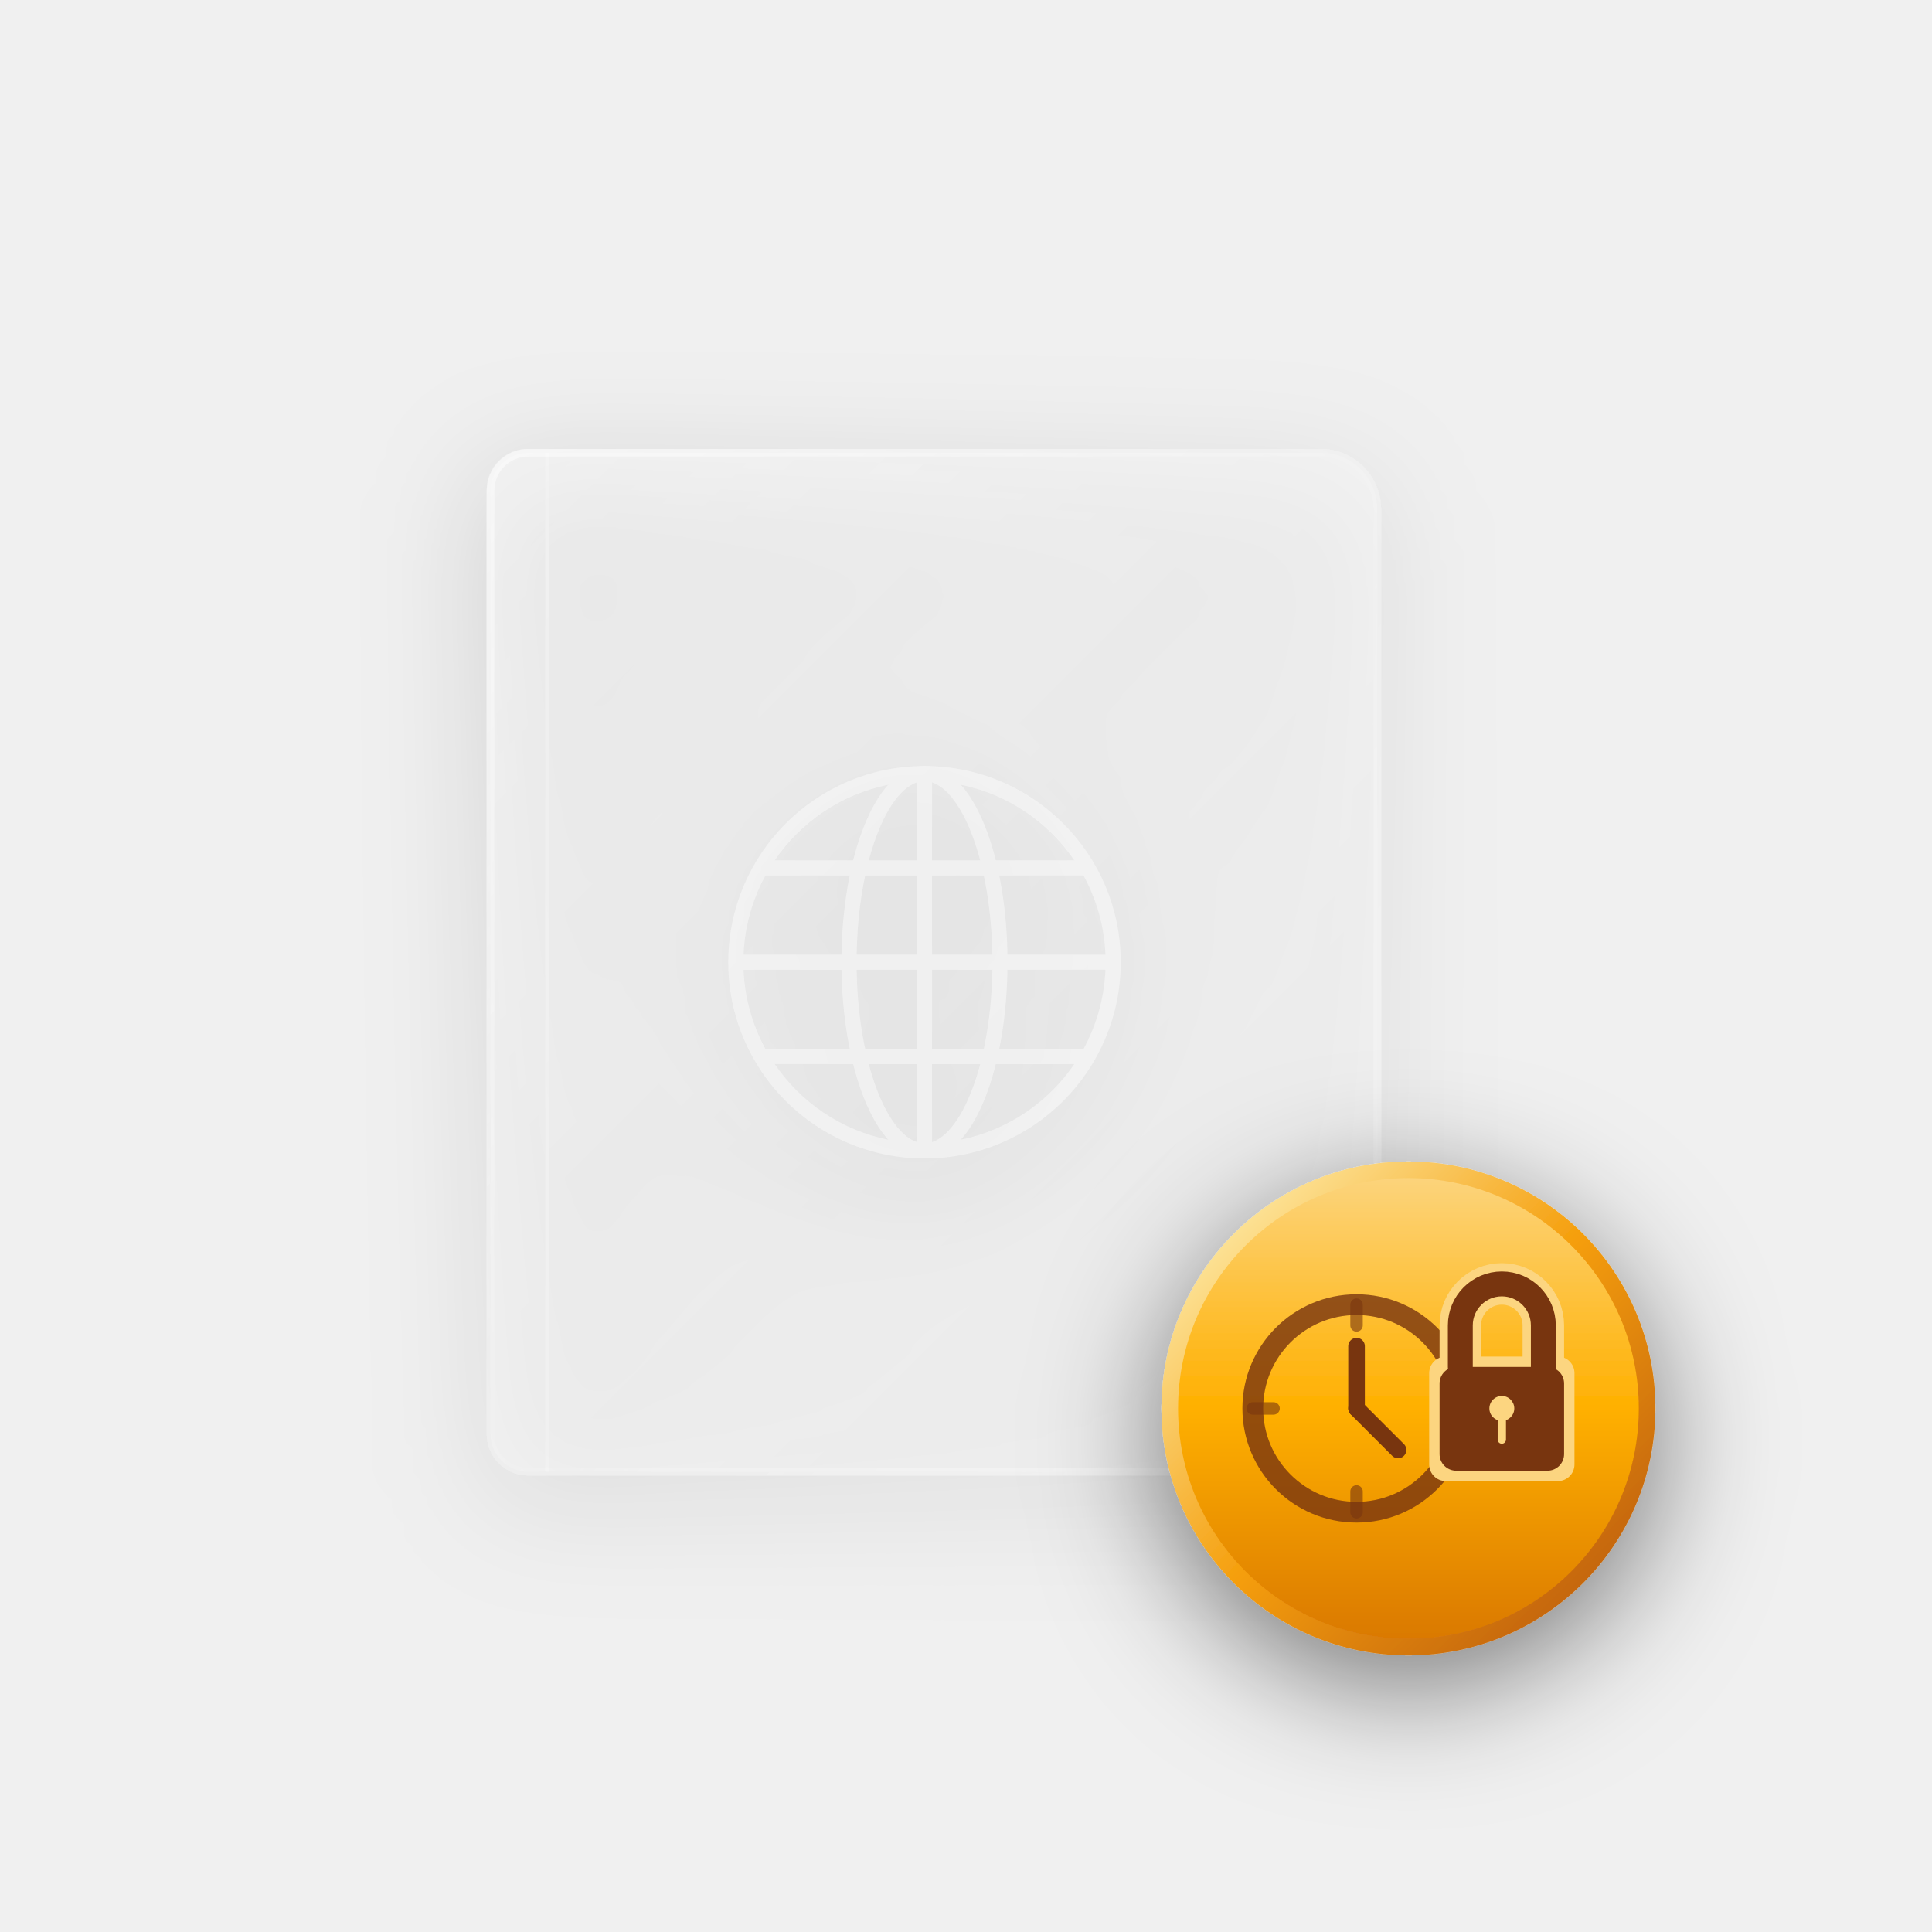
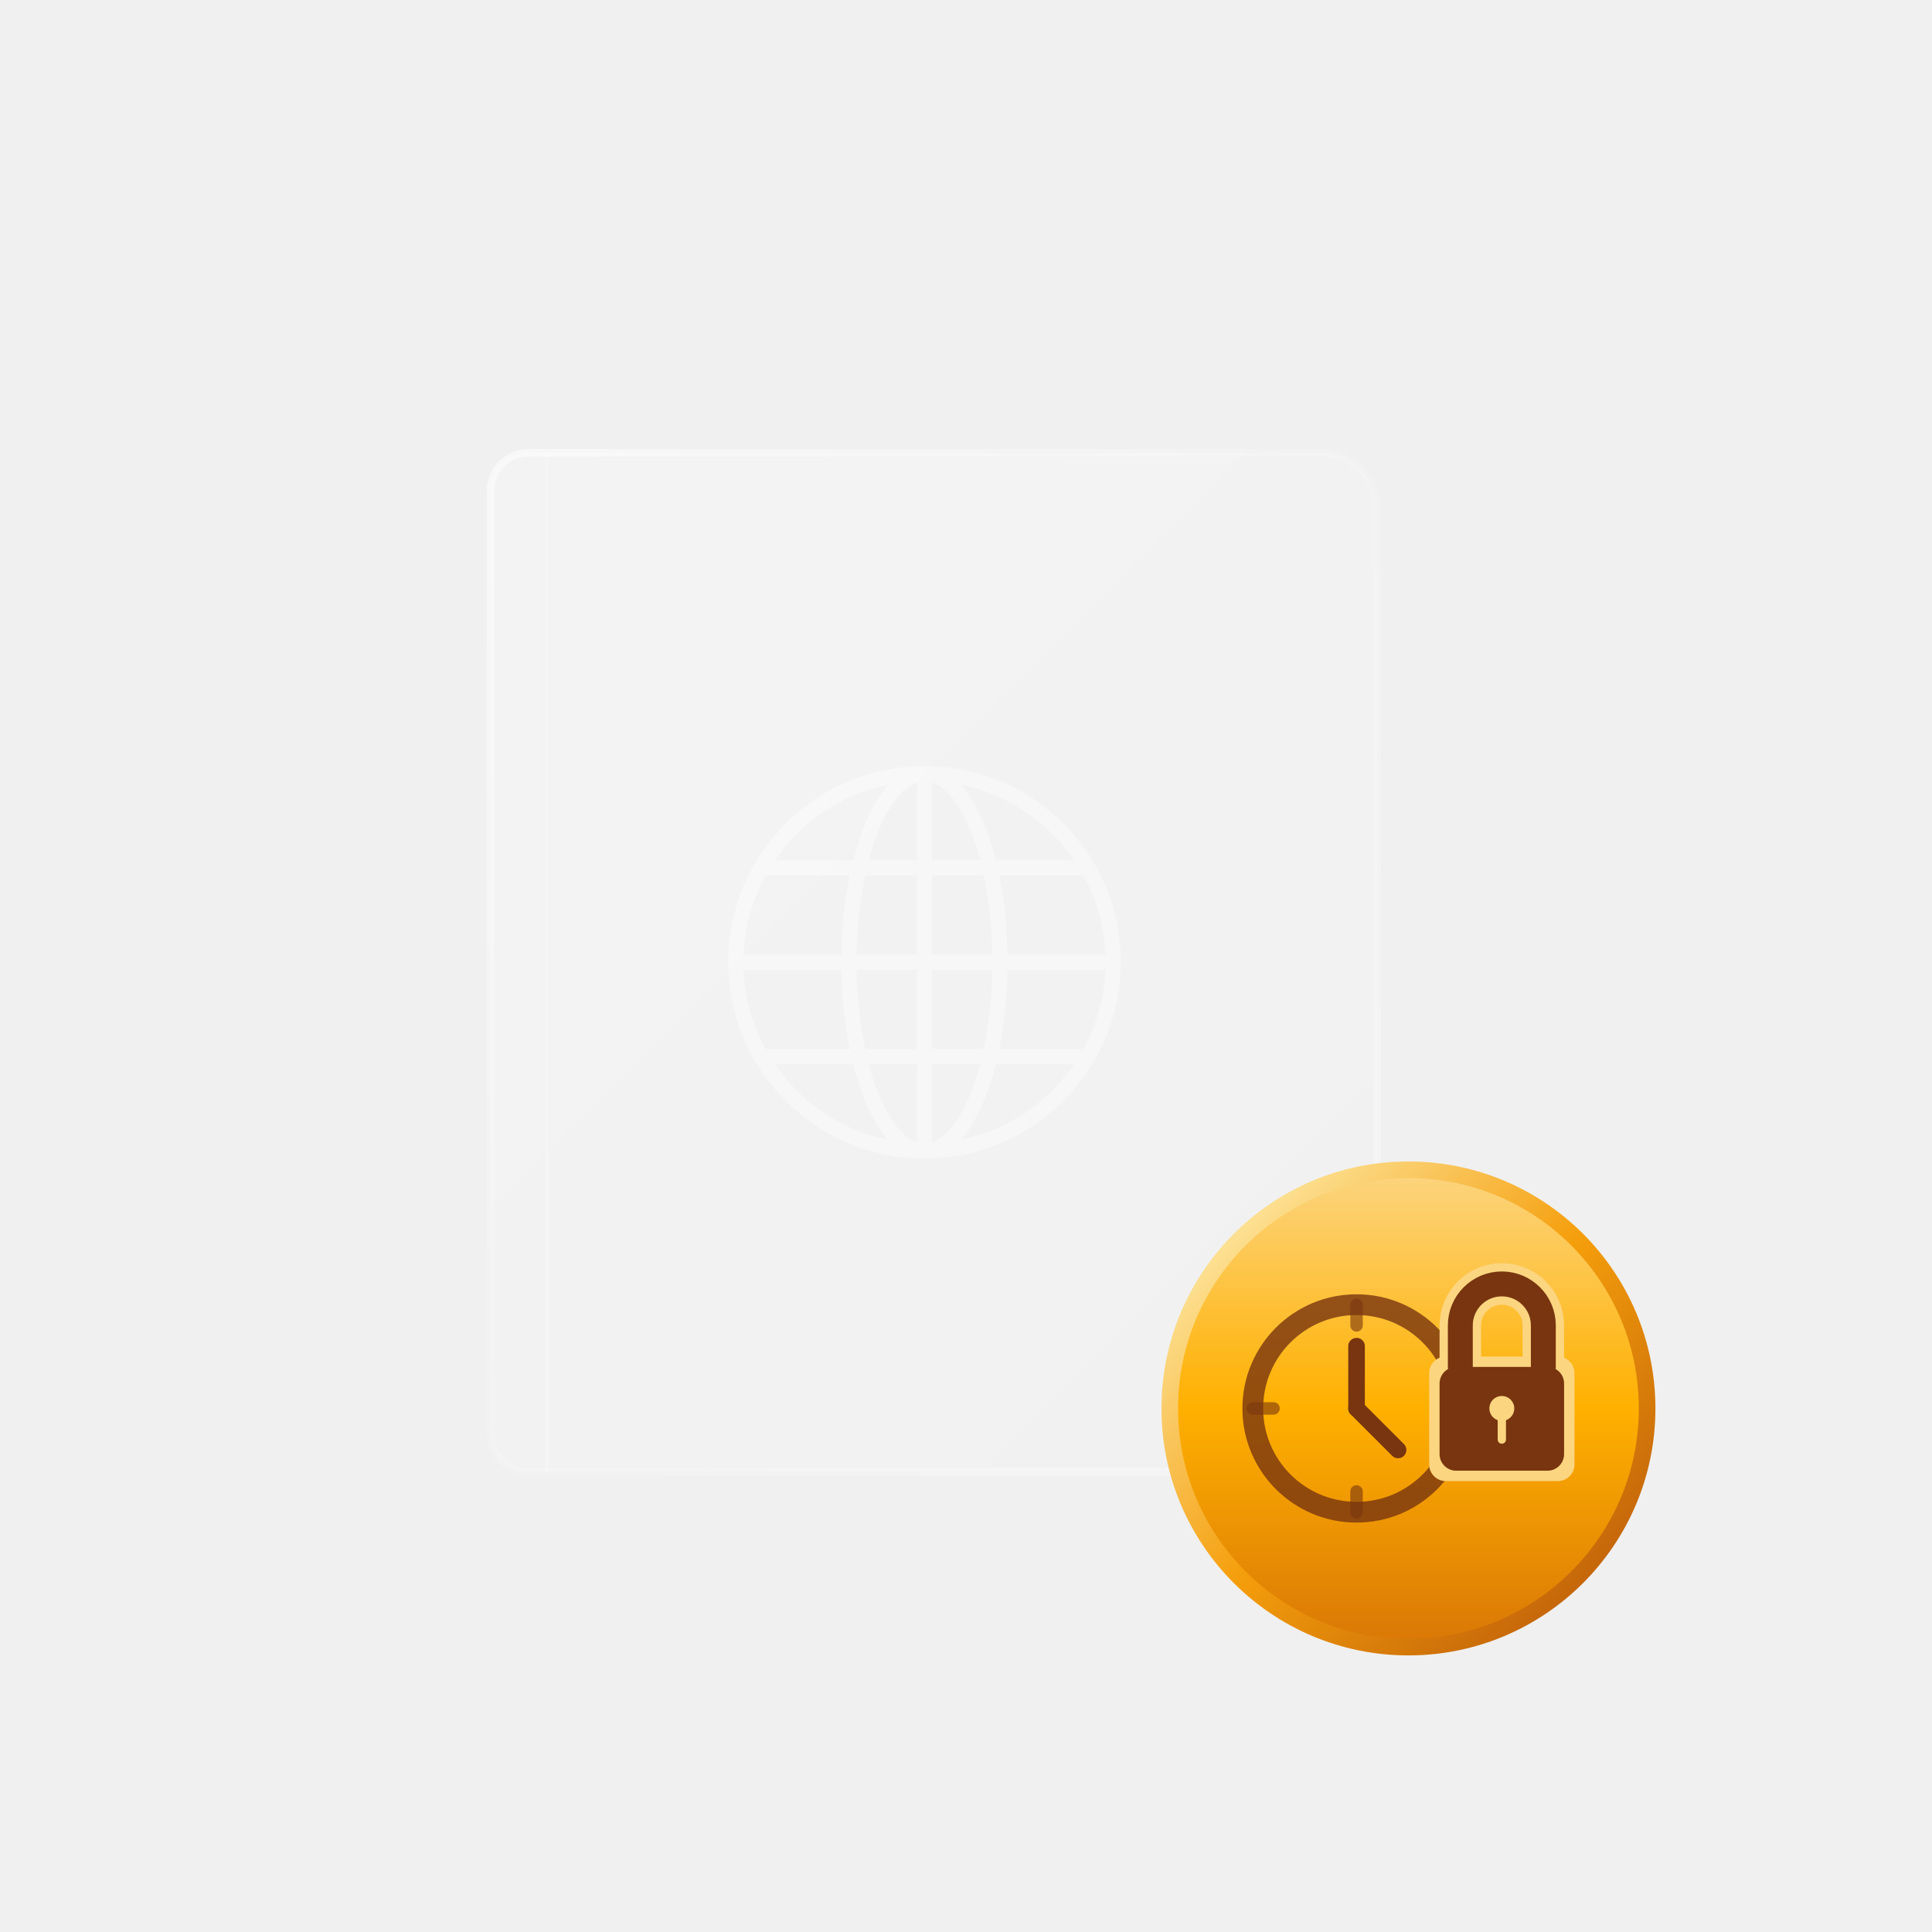
<svg xmlns="http://www.w3.org/2000/svg" width="1024" height="1024" viewBox="0 0 1024 1024" fill="none">
  <defs>
    <linearGradient id="glass_gradient" x1="200" y1="200" x2="800" y2="800" gradientUnits="userSpaceOnUse">
      <stop offset="0%" stop-color="#FFFFFF" stop-opacity="0.25" />
      <stop offset="100%" stop-color="#FFFFFF" stop-opacity="0.05" />
    </linearGradient>
    <linearGradient id="glass_border" x1="200" y1="200" x2="800" y2="800" gradientUnits="userSpaceOnUse">
      <stop offset="0%" stop-color="#FFFFFF" stop-opacity="0.6" />
      <stop offset="50%" stop-color="#FFFFFF" stop-opacity="0.1" />
      <stop offset="100%" stop-color="#FFFFFF" stop-opacity="0.4" />
    </linearGradient>
    <linearGradient id="gold_face" x1="0%" y1="0%" x2="0%" y2="100%">
      <stop offset="0%" stop-color="#FCD580" />
      <stop offset="50%" stop-color="#FFB000" />
      <stop offset="100%" stop-color="#D97706" />
    </linearGradient>
    <linearGradient id="gold_rim" x1="0%" y1="0%" x2="100%" y2="100%">
      <stop offset="0%" stop-color="#FFF9C4" />
      <stop offset="50%" stop-color="#F59E0B" />
      <stop offset="100%" stop-color="#B45309" />
    </linearGradient>
-     <filter id="glass_blur" x="-20%" y="-20%" width="140%" height="140%">
-       <feGaussianBlur in="SourceGraphic" stdDeviation="6" />
-     </filter>
-     <filter id="soft_shadow" x="-50%" y="-50%" width="200%" height="200%">
-       <feDropShadow dx="0" dy="15" stdDeviation="30" flood-color="#000000" flood-opacity="0.5" />
-     </filter>
  </defs>
-   <g filter="url(#soft_shadow)">
+   <g>
    <path d="M 280,240 h 420 a 30,30 0 0 1 30,30 v 480 a 30,30 0 0 1 -30,30 h -420 a 20,20 0 0 1 -20,-20 v -500 a 20,20 0 0 1 20,-20 z" fill="url(#glass_gradient)" stroke="url(#glass_border)" stroke-width="4" />
    <path d="M 290,240 v 540" stroke="#FFFFFF" stroke-opacity="0.2" stroke-width="2" />
    <g opacity="0.4" stroke="#FFFFFF" stroke-width="8" fill="none">
      <circle cx="490" cy="510" r="100" />
      <ellipse cx="490" cy="510" rx="40" ry="100" />
      <path d="M 390,510 h 200" />
      <path d="M 490,410 v 200" />
      <path d="M 405,460 h 170" />
      <path d="M 405,560 h 170" />
    </g>
  </g>
  <g transform="translate(620, 620) scale(1.1)">
-     <circle cx="115" cy="115" r="115" fill="url(#gold_face)" stroke="url(#gold_rim)" stroke-width="8" filter="url(#soft_shadow)" />
+     <circle cx="115" cy="115" r="115" fill="url(#gold_face)" stroke="url(#gold_rim)" stroke-width="8" />
    <g transform="translate(30, 45)">
      <g transform="translate(0, 10)">
        <circle cx="60" cy="60" r="50" stroke="#78350F" stroke-width="10" fill="none" opacity="0.8" />
        <path d="M 60,60 v -30" stroke="#78350F" stroke-width="8" stroke-linecap="round" />
        <path d="M 60,60 l 20 20" stroke="#78350F" stroke-width="8" stroke-linecap="round" />
        <path d="M 60,10 v 10 M 110,60 h -10 M 60,110 v -10 M 10,60 h 10" stroke="#78350F" stroke-width="6" stroke-linecap="round" opacity="0.6" />
      </g>
      <g transform="translate(80, 0)">
        <path d="M 30,50 v -20 a 20,20 0 0 1 40,0 v 20" stroke="#FCD580" stroke-width="20" stroke-linecap="round" fill="none" />
        <rect x="15" y="45" width="70" height="60" rx="8" fill="#FCD580" />
        <path d="M 30,50 v -20 a 20,20 0 0 1 40,0 v 20" stroke="#78350F" stroke-width="12" stroke-linecap="round" fill="none" />
        <rect x="20" y="50" width="60" height="50" rx="8" fill="#78350F" />
        <circle cx="50" cy="70" r="6" fill="#FCD580" />
        <path d="M 50,70 v 15" stroke="#FCD580" stroke-width="4" stroke-linecap="round" />
      </g>
    </g>
  </g>
</svg>
